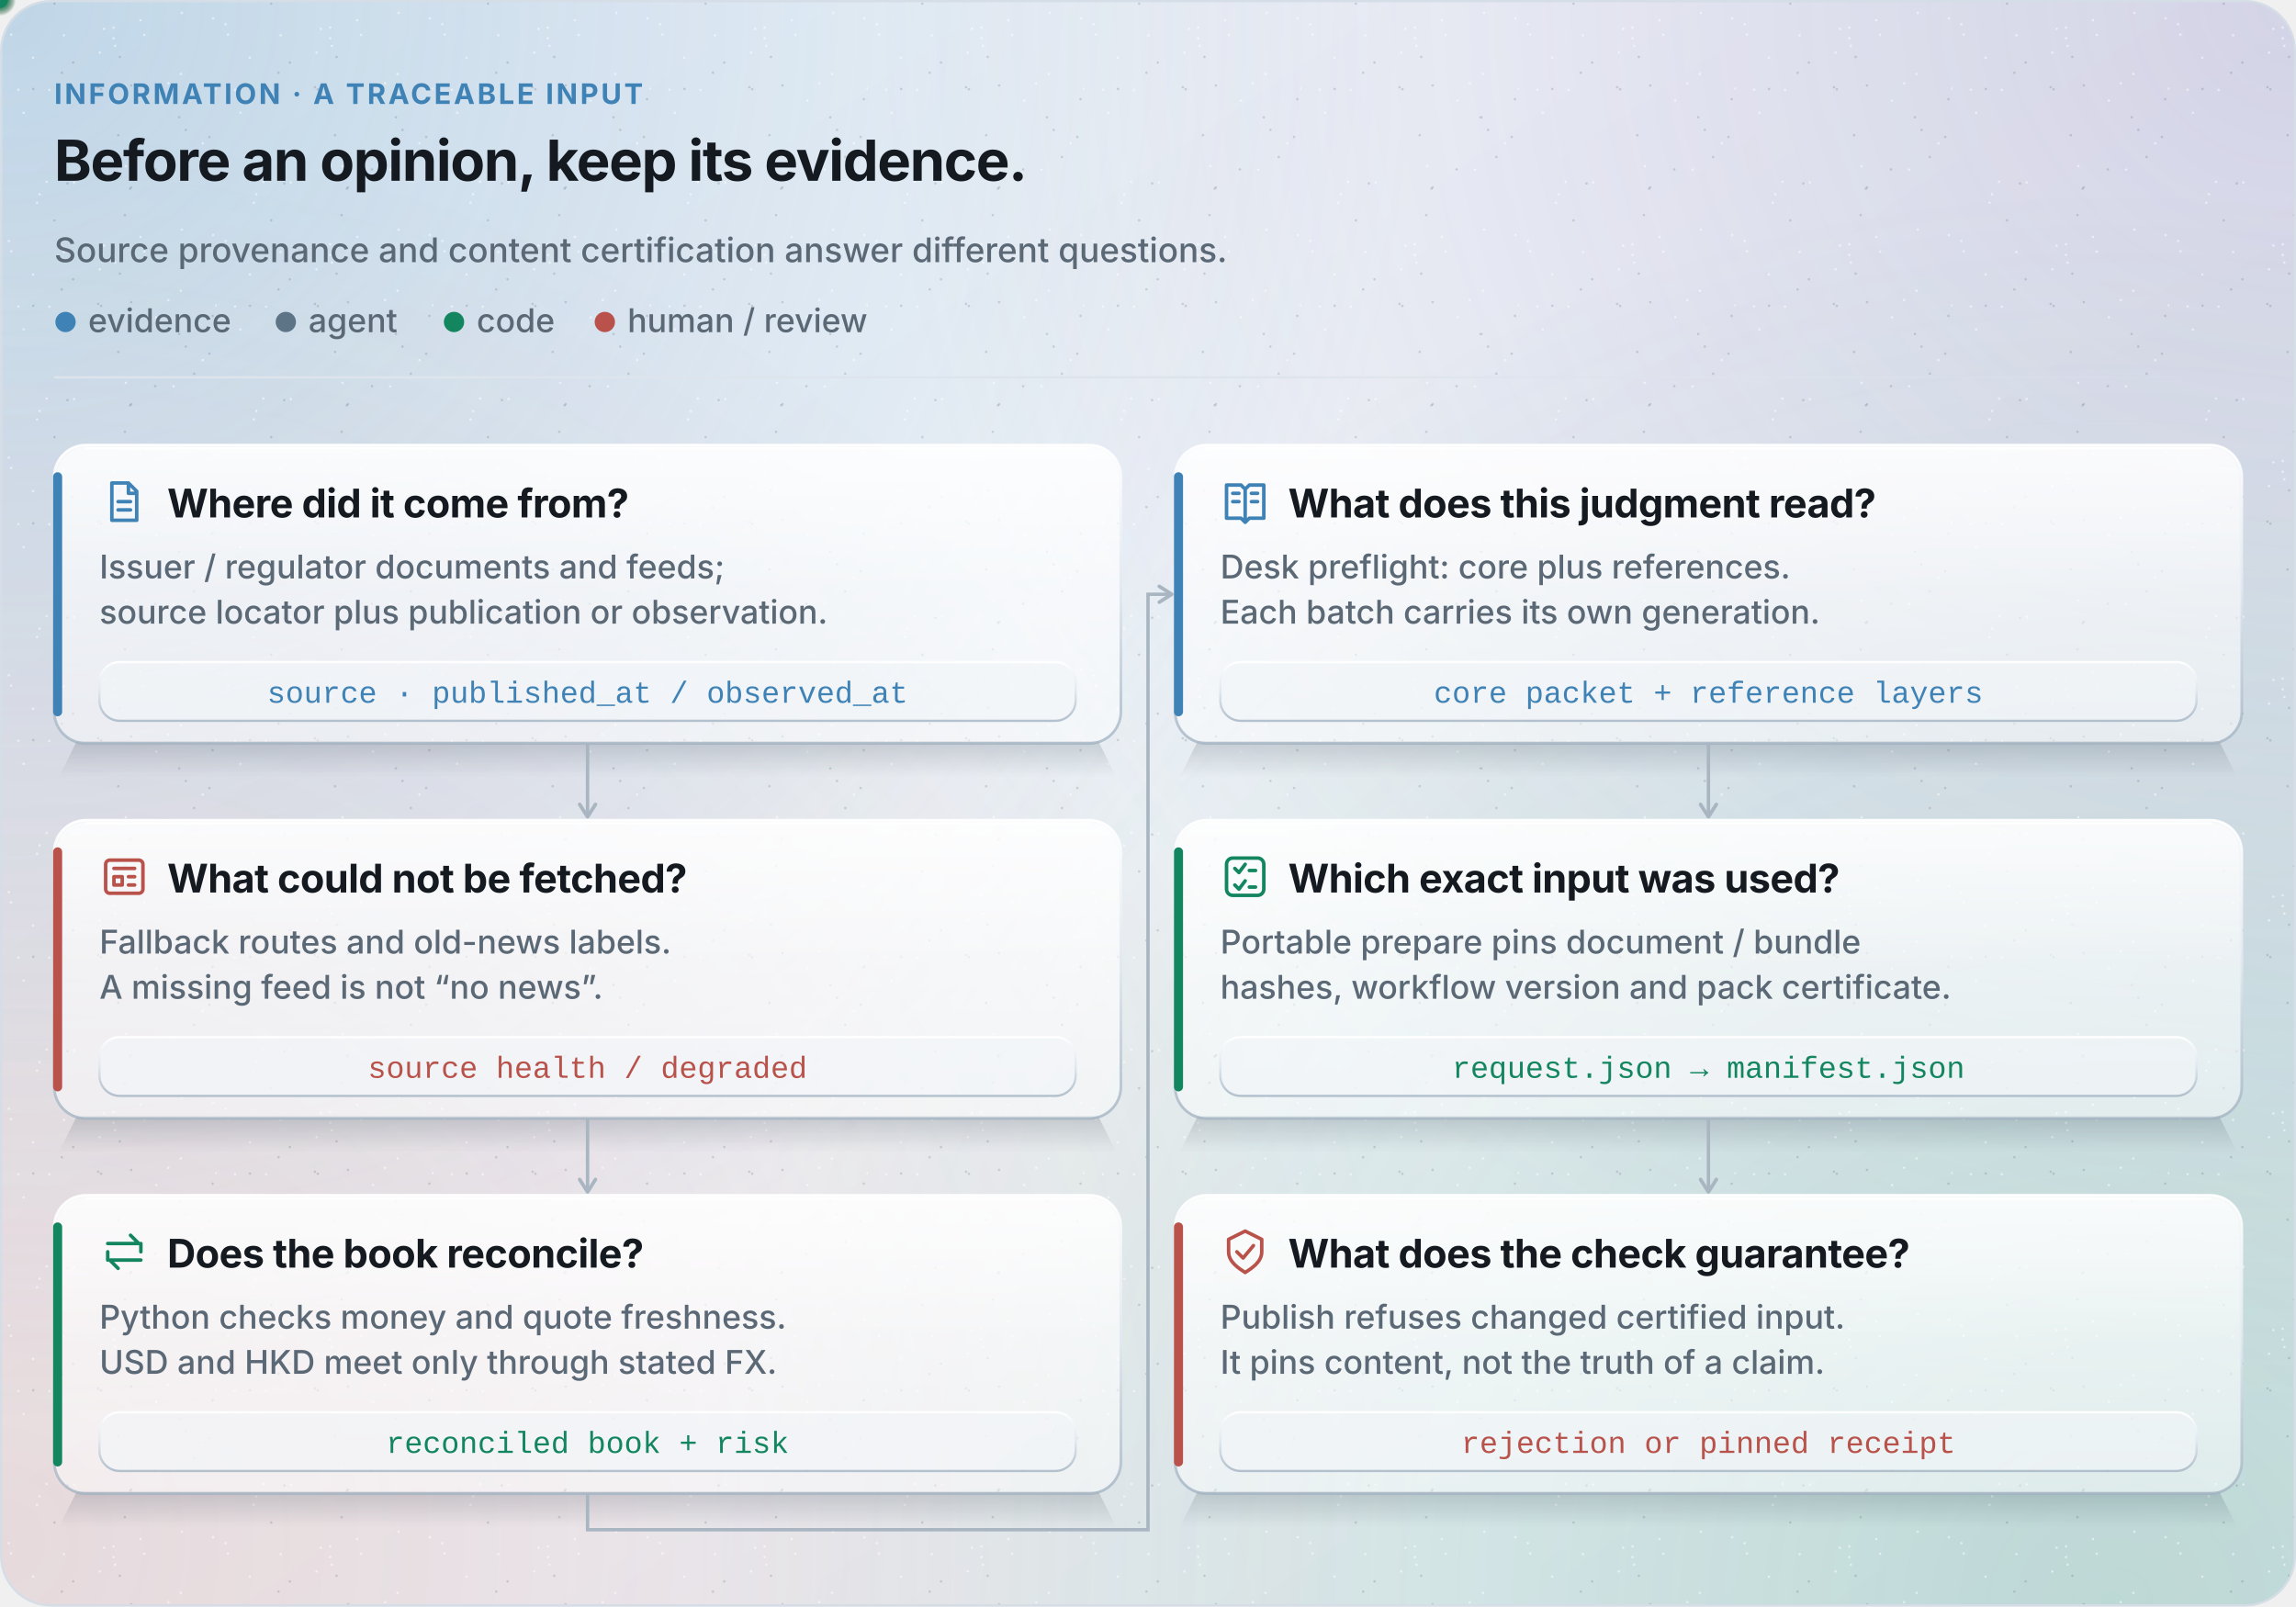
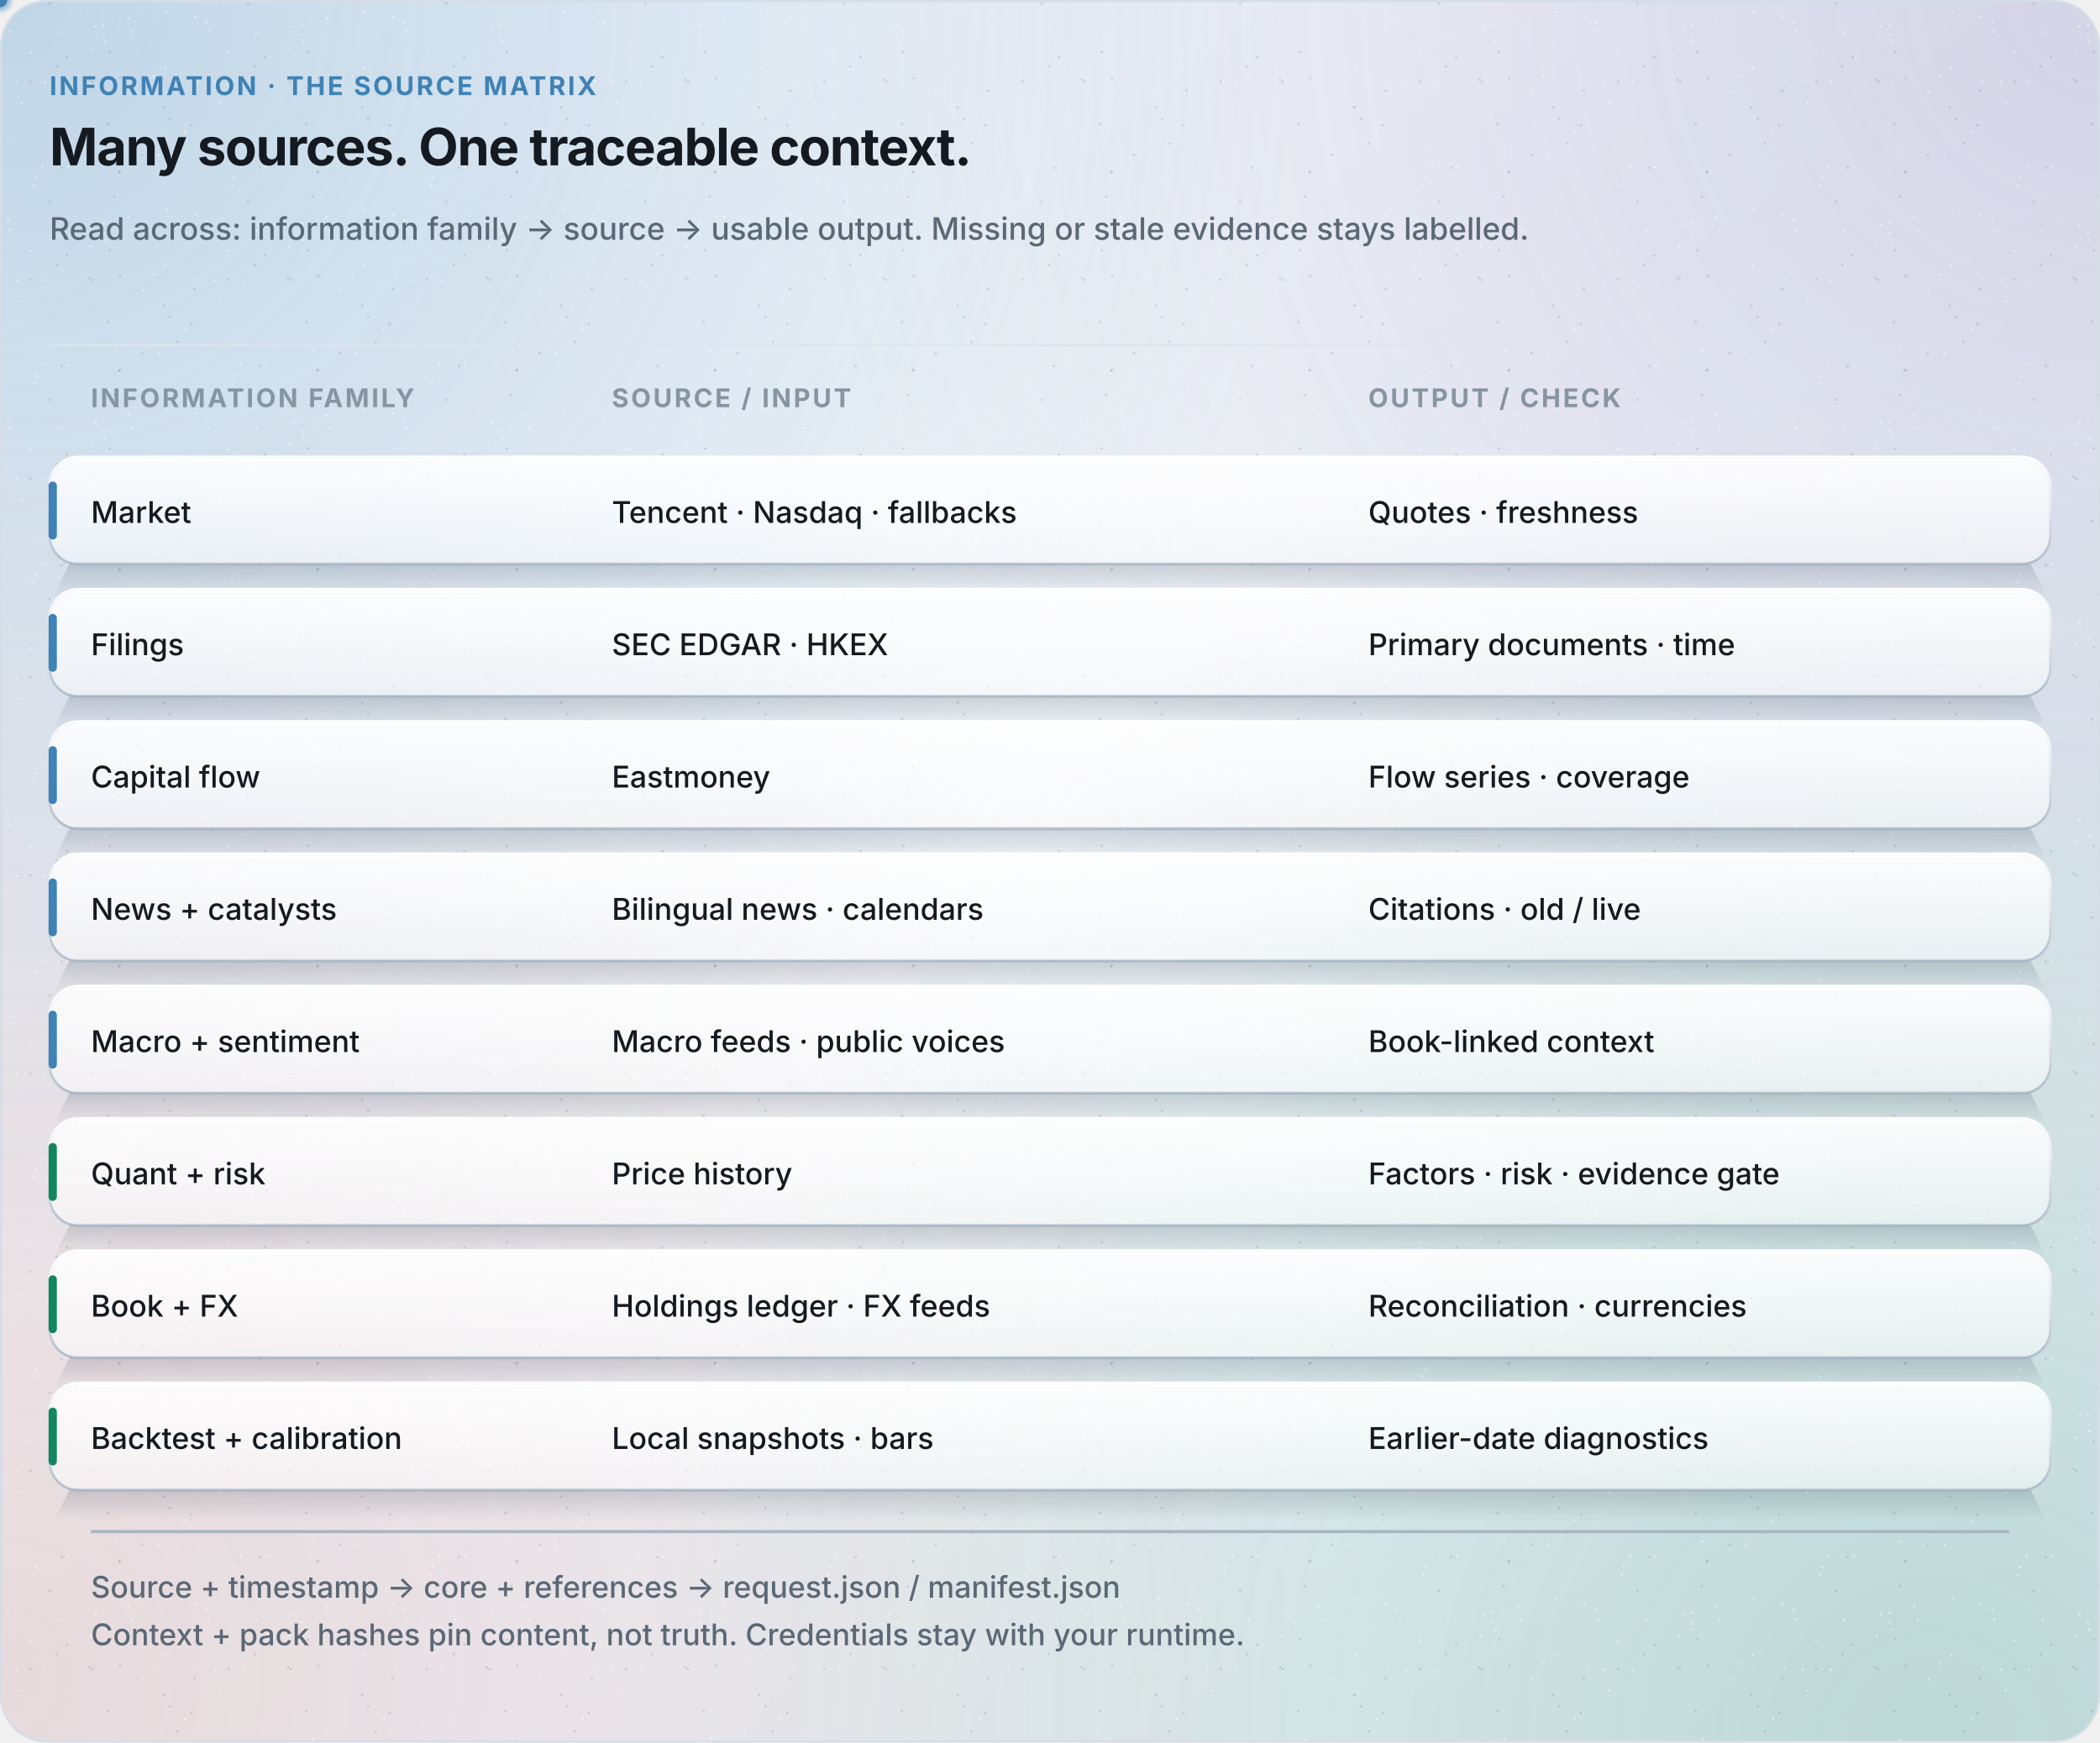
- <svg xmlns="http://www.w3.org/2000/svg" xmlns:xlink="http://www.w3.org/1999/xlink" width="1016" height="711" viewBox="0 0 1016 711" role="img" aria-labelledby="title desc">
+ <svg xmlns="http://www.w3.org/2000/svg" xmlns:xlink="http://www.w3.org/1999/xlink" width="1016" height="843" viewBox="0 0 1016 843" role="img" aria-labelledby="title desc">
  <defs>
    <linearGradient id="page" x1="0" y1="0" x2="1" y2="1">
      <stop offset="0" stop-color="#f7f9fc" />
      <stop offset=".6" stop-color="#eef2f7" />
      <stop offset="1" stop-color="#e6ecf3" />
    </linearGradient>
    <radialGradient id="field-blue" cx="0" cy="0" r="629.92" gradientUnits="userSpaceOnUse">
      <stop offset="0" stop-color="#3f82b5" stop-opacity="0.3" />
      <stop offset="1" stop-color="#3f82b5" stop-opacity="0" />
    </radialGradient>
    <radialGradient id="field-violet" cx="1016" cy="0" r="629.92" gradientUnits="userSpaceOnUse">
      <stop offset="0" stop-color="#6f64a8" stop-opacity="0.22" />
      <stop offset="1" stop-color="#6f64a8" stop-opacity="0" />
    </radialGradient>
-     <radialGradient id="field-green" cx="934.72" cy="711" r="629.92" gradientUnits="userSpaceOnUse">
+     <radialGradient id="field-green" cx="934.72" cy="843" r="629.92" gradientUnits="userSpaceOnUse">
      <stop offset="0" stop-color="#13865f" stop-opacity="0.2" />
      <stop offset="1" stop-color="#13865f" stop-opacity="0" />
    </radialGradient>
-     <radialGradient id="field-warm" cx="0" cy="682.56" r="629.92" gradientUnits="userSpaceOnUse">
+     <radialGradient id="field-warm" cx="0" cy="809.28" r="629.92" gradientUnits="userSpaceOnUse">
      <stop offset="0" stop-color="#b8524a" stop-opacity="0.16" />
      <stop offset="1" stop-color="#b8524a" stop-opacity="0" />
    </radialGradient>
    <pattern id="grain" width="96" height="96" patternUnits="userSpaceOnUse">
      <circle cx="32.83" cy="80.8" r=".55" fill="#ffffff" fill-opacity=".5" />
      <circle cx="21.85" cy="39.82" r=".55" fill="#ffffff" fill-opacity=".5" />
      <circle cx="29.91" cy="81.24" r=".55" fill="#22303c" fill-opacity=".16" />
      <circle cx="44.21" cy="23.3" r=".55" fill="#ffffff" fill-opacity=".5" />
      <circle cx="94.19" cy="43.92" r=".55" fill="#22303c" fill-opacity=".16" />
      <circle cx="14.73" cy="39.42" r=".55" fill="#22303c" fill-opacity=".16" />
      <circle cx="32.39" cy="27.72" r=".55" fill="#22303c" fill-opacity=".16" />
      <circle cx="44.77" cy="39.54" r=".55" fill="#22303c" fill-opacity=".16" />
      <circle cx="55.71" cy="73.6" r=".55" fill="#ffffff" fill-opacity=".5" />
      <circle cx="80.57" cy="5.74" r=".55" fill="#ffffff" fill-opacity=".5" />
      <circle cx="74.55" cy="36.92" r=".55" fill="#ffffff" fill-opacity=".5" />
      <circle cx="58.13" cy="37.86" r=".55" fill="#22303c" fill-opacity=".16" />
      <circle cx="53.07" cy="25.2" r=".55" fill="#22303c" fill-opacity=".16" />
      <circle cx="27.37" cy="32.22" r=".55" fill="#22303c" fill-opacity=".16" />
      <circle cx="10.47" cy="49.96" r=".55" fill="#ffffff" fill-opacity=".5" />
      <circle cx="24.13" cy="1.62" r=".55" fill="#22303c" fill-opacity=".16" />
      <circle cx="58.11" cy="83.04" r=".55" fill="#22303c" fill-opacity=".16" />
      <circle cx="50.97" cy="20.3" r=".55" fill="#ffffff" fill-opacity=".5" />
      <circle cx="28.31" cy="15.64" r=".55" fill="#ffffff" fill-opacity=".5" />
      <circle cx="82.29" cy="57.54" r=".55" fill="#22303c" fill-opacity=".16" />
      <circle cx="8.11" cy="39.76" r=".55" fill="#ffffff" fill-opacity=".5" />
      <circle cx="50.25" cy="12.22" r=".55" fill="#ffffff" fill-opacity=".5" />
      <circle cx="3.91" cy="10.76" r=".55" fill="#ffffff" fill-opacity=".5" />
      <circle cx="68.77" cy="75.06" r=".55" fill="#22303c" fill-opacity=".16" />
      <circle cx="50.27" cy="16.96" r=".55" fill="#ffffff" fill-opacity=".5" />
      <circle cx="17.53" cy="86.06" r=".55" fill="#ffffff" fill-opacity=".5" />
      <circle cx="79.35" cy="51.96" r=".55" fill="#22303c" fill-opacity=".16" />
      <circle cx="85.97" cy="69.54" r=".55" fill="#22303c" fill-opacity=".16" />
      <circle cx="55.31" cy="95.28" r=".55" fill="#22303c" fill-opacity=".16" />
      <circle cx="20.65" cy="80.54" r=".55" fill="#ffffff" fill-opacity=".5" />
      <circle cx="52.39" cy="59.88" r=".55" fill="#22303c" fill-opacity=".16" />
      <circle cx="62.21" cy="8.98" r=".55" fill="#ffffff" fill-opacity=".5" />
      <circle cx="89.79" cy="63.52" r=".55" fill="#ffffff" fill-opacity=".5" />
      <circle cx="80.09" cy="32.78" r=".55" fill="#ffffff" fill-opacity=".5" />
      <circle cx="4.95" cy="15.32" r=".55" fill="#ffffff" fill-opacity=".5" />
      <circle cx="76.85" cy="75.14" r=".55" fill="#ffffff" fill-opacity=".5" />
      <circle cx="69.23" cy="44.56" r=".55" fill="#ffffff" fill-opacity=".5" />
      <circle cx="57.61" cy="83.58" r=".55" fill="#22303c" fill-opacity=".16" />
      <circle cx="16.39" cy="89.8" r=".55" fill="#ffffff" fill-opacity=".5" />
      <circle cx="92.77" cy="60.66" r=".55" fill="#22303c" fill-opacity=".16" />
      <circle cx="46.11" cy="12.8" r=".55" fill="#ffffff" fill-opacity=".5" />
      <circle cx="14.65" cy="25.58" r=".55" fill="#ffffff" fill-opacity=".5" />
      <circle cx="94.39" cy="8.12" r=".55" fill="#ffffff" fill-opacity=".5" />
      <circle cx="63.89" cy="15.46" r=".55" fill="#ffffff" fill-opacity=".5" />
      <circle cx="43.47" cy="38.64" r=".55" fill="#22303c" fill-opacity=".16" />
      <circle cx="95.85" cy="39.26" r=".55" fill="#ffffff" fill-opacity=".5" />
    </pattern>
    <linearGradient id="glass" x1="0" y1="0" x2="0" y2="1">
      <stop offset="0" stop-color="#ffffff" stop-opacity=".74" />
      <stop offset="1" stop-color="#ffffff" stop-opacity=".48" />
    </linearGradient>
    <linearGradient id="glass-blue" x1="0" y1="0" x2="0" y2="1">
      <stop offset="0" stop-color="#e8f1f8" stop-opacity=".88" />
      <stop offset="1" stop-color="#e8f1f8" stop-opacity=".60" />
    </linearGradient>
    <linearGradient id="glass-green" x1="0" y1="0" x2="0" y2="1">
      <stop offset="0" stop-color="#e6f4ee" stop-opacity=".88" />
      <stop offset="1" stop-color="#e6f4ee" stop-opacity=".60" />
    </linearGradient>
    <linearGradient id="glass-warm" x1="0" y1="0" x2="0" y2="1">
      <stop offset="0" stop-color="#fbecea" stop-opacity=".88" />
      <stop offset="1" stop-color="#fbecea" stop-opacity=".60" />
    </linearGradient>
    <linearGradient id="glass-slate" x1="0" y1="0" x2="0" y2="1">
      <stop offset="0" stop-color="#eaeef2" stop-opacity=".88" />
      <stop offset="1" stop-color="#eaeef2" stop-opacity=".60" />
    </linearGradient>
    <linearGradient id="glass-violet" x1="0" y1="0" x2="0" y2="1">
      <stop offset="0" stop-color="#efedf7" stop-opacity=".88" />
      <stop offset="1" stop-color="#efedf7" stop-opacity=".60" />
    </linearGradient>
    <linearGradient id="sheen" x1="0" y1="0" x2="0" y2="1">
      <stop offset="0" stop-color="#ffffff" stop-opacity=".55" />
      <stop offset="1" stop-color="#ffffff" stop-opacity="0" />
    </linearGradient>
    <linearGradient id="rim" x1="0" y1="0" x2="0" y2="1">
      <stop offset="0" stop-color="#ffffff" stop-opacity=".95" />
      <stop offset=".5" stop-color="#dfe7ef" stop-opacity=".9" />
      <stop offset="1" stop-color="#9fb0c0" stop-opacity=".75" />
    </linearGradient>
    <linearGradient id="lift" x1="0" y1="0" x2="0" y2="1">
      <stop offset="0" stop-color="#1c2b3a" stop-opacity=".17" />
      <stop offset="1" stop-color="#1c2b3a" stop-opacity="0" />
    </linearGradient>
    <linearGradient id="rule" x1="24" y1="0" x2="992" y2="0" gradientUnits="userSpaceOnUse">
      <stop offset=".5" stop-color="#dde4eb" />
      <stop offset="1" stop-color="#dde4eb" stop-opacity="0" />
    </linearGradient>
    <radialGradient id="glow-blue">
      <stop offset=".4" stop-color="#3f82b5" stop-opacity=".36" />
      <stop offset=".72" stop-color="#3f82b5" stop-opacity=".14" />
      <stop offset="1" stop-color="#3f82b5" stop-opacity="0" />
    </radialGradient>
    <radialGradient id="glow-green">
      <stop offset=".4" stop-color="#13865f" stop-opacity=".36" />
      <stop offset=".72" stop-color="#13865f" stop-opacity=".14" />
      <stop offset="1" stop-color="#13865f" stop-opacity="0" />
    </radialGradient>
    <radialGradient id="glow-warm">
      <stop offset=".4" stop-color="#b8524a" stop-opacity=".36" />
      <stop offset=".72" stop-color="#b8524a" stop-opacity=".14" />
      <stop offset="1" stop-color="#b8524a" stop-opacity="0" />
    </radialGradient>
    <radialGradient id="glow-slate">
      <stop offset=".4" stop-color="#5d7487" stop-opacity=".36" />
      <stop offset=".72" stop-color="#5d7487" stop-opacity=".14" />
      <stop offset="1" stop-color="#5d7487" stop-opacity="0" />
    </radialGradient>
    <radialGradient id="glow-violet">
      <stop offset=".4" stop-color="#6f64a8" stop-opacity=".36" />
      <stop offset=".72" stop-color="#6f64a8" stop-opacity=".14" />
      <stop offset="1" stop-color="#6f64a8" stop-opacity="0" />
    </radialGradient>
    <marker id="arr" markerWidth="10" markerHeight="10" refX="6" refY="5" orient="auto" markerUnits="userSpaceOnUse">
      <path d="M1 1.5L6.5 5L1 8.5" fill="none" stroke="#a9b6c2" stroke-width="1.6" stroke-linecap="round" stroke-linejoin="round" />
    </marker>
    <style>text{font-family:-apple-system,BlinkMacSystemFont,"SF Pro Text","Segoe UI",Inter,Roboto,"Helvetica Neue",Arial,sans-serif}.kick{font-size:12.5px;font-weight:700}.title{font-size:25px;font-weight:750}.sub{font-size:15px;font-weight:450}.h{font-size:17.5px;font-weight:700}.b{font-size:15px;font-weight:450}.m{font-size:14.5px;font-weight:450}.code{font-size:13.5px;font-weight:500}.tag{font-size:11.5px;font-weight:700}.kick{letter-spacing:1.1px}.title{letter-spacing:-.5px}.h{letter-spacing:-.2px}.tag{letter-spacing:.9px}.code{font-family:ui-monospace,SFMono-Regular,Menlo,Consolas,"Liberation Mono",monospace}.breathe{animation:breathe 2.4s ease-in-out infinite}@keyframes breathe{50%{opacity:.35}}@media (prefers-reduced-motion:reduce){.pulse{display:none}.breathe,.sweep{animation:none}}</style>
  </defs>
-   <rect x=".5" y=".5" width="1015" height="710" rx="22" fill="url(#page)" />
-   <rect x=".5" y=".5" width="1015" height="710" rx="22" fill="url(#field-blue)" />
-   <rect x=".5" y=".5" width="1015" height="710" rx="22" fill="url(#field-violet)" />
-   <rect x=".5" y=".5" width="1015" height="710" rx="22" fill="url(#field-green)" />
-   <rect x=".5" y=".5" width="1015" height="710" rx="22" fill="url(#field-warm)" />
-   <rect x=".5" y=".5" width="1015" height="710" rx="22" fill="url(#grain)" stroke="#d5dde6" />
+   <rect x=".5" y=".5" width="1015" height="842" rx="22" fill="url(#page)" />
+   <rect x=".5" y=".5" width="1015" height="842" rx="22" fill="url(#field-blue)" />
+   <rect x=".5" y=".5" width="1015" height="842" rx="22" fill="url(#field-violet)" />
+   <rect x=".5" y=".5" width="1015" height="842" rx="22" fill="url(#field-green)" />
+   <rect x=".5" y=".5" width="1015" height="842" rx="22" fill="url(#field-warm)" />
+   <rect x=".5" y=".5" width="1015" height="842" rx="22" fill="url(#grain)" stroke="#d5dde6" />
  <text x="24" y="46" class="kick">
-     <tspan fill="#3f82b5">INFORMATION · A TRACEABLE INPUT</tspan>
+     <tspan fill="#3f82b5">INFORMATION · THE SOURCE MATRIX</tspan>
  </text>
  <text x="24" y="80" class="title">
-     <tspan fill="#151a21">Before an opinion, keep its evidence.</tspan>
+     <tspan fill="#151a21">Many sources. One traceable context.</tspan>
  </text>
  <text x="24" y="116" class="sub">
-     <tspan fill="#5b6875">Source provenance and content certification answer different questions.</tspan>
-   </text>
-   <circle cx="29" cy="142.5" r="4.5" fill="#3f82b5" />
-   <text x="39" y="147" class="m">
-     <tspan fill="#5b6875">evidence</tspan>
-   </text>
-   <circle cx="126.48" cy="142.5" r="4.5" fill="#5d7487" />
-   <text x="136.48" y="147" class="m">
-     <tspan fill="#5b6875">agent</tspan>
-   </text>
-   <circle cx="200.905" cy="142.5" r="4.5" fill="#13865f" />
-   <text x="210.905" y="147" class="m">
-     <tspan fill="#5b6875">code</tspan>
-   </text>
-   <circle cx="267.645" cy="142.5" r="4.5" fill="#b8524a" />
-   <text x="277.645" y="147" class="m">
-     <tspan fill="#5b6875">human / review</tspan>
+     <tspan fill="#5b6875">Read across: information family → source → usable output. Missing or stale evidence stays labelled.</tspan>
  </text>
  <path d="M24 167H992" stroke="url(#rule)" />
-   <g transform="translate(0 0)">
-     <path d="M34 328H486L494 344H26Z" fill="url(#lift)" />
-     <rect x="24" y="197" width="472" height="132" rx="14" fill="url(#glass)" stroke="url(#rim)" stroke-width="1.2" />
-     <rect class="sheen" x="25" y="198" width="470" height="64" rx="13" fill="url(#sheen)" />
-     <path d="M38 198.4H482" stroke="#ffffff" stroke-opacity=".95" stroke-linecap="round" />
-     <path d="M25.5 211V315" stroke="#3f82b5" stroke-width="4" stroke-linecap="round" />
-     <g class="hero-icon" data-icon="filing" transform="translate(44 211) scale(0.916667)" fill="none" stroke="#3f82b5" stroke-width="1.7" stroke-linecap="round" stroke-linejoin="round" aria-hidden="true">
-       <path d="M6 3h8l4 4v14H6ZM14 3v5h4M9 12h6m-6 4h6" />
-     </g>
-     <text x="74" y="229" class="h">
-       <tspan fill="#151a21">Where did it come from?</tspan>
-     </text>
-     <text x="44" y="256" class="m">
-       <tspan fill="#5b6875">Issuer / regulator documents and feeds;</tspan>
-     </text>
-     <text x="44" y="276" class="m">
-       <tspan fill="#5b6875">source locator plus publication or observation.</tspan>
-     </text>
-     <rect x="44" y="293" width="432" height="26" rx="9" fill="#f2f5f8" fill-opacity=".62" stroke="url(#rim)" />
-     <text x="260" y="311" class="code" text-anchor="middle">
-       <tspan fill="#3f82b5">source · published_at / observed_at</tspan>
-     </text>
-     <path id="w1" d="M260 329V361" fill="none" stroke="#a9b6c2" stroke-width="1.5" marker-end="url(#arr)" />
-     <circle class="pulse" r="7" fill="url(#glow-warm)">
-       <animateMotion dur="2.2s" begin="0.00s" repeatCount="indefinite" keyPoints="0;1" keyTimes="0;1" calcMode="spline" keySplines=".45 0 .55 1">
-         <mpath href="#w1" xlink:href="#w1" />
-       </animateMotion>
-     </circle>
-     <circle class="pulse" r="3.4" fill="#b8524a">
-       <animateMotion dur="2.2s" begin="0.00s" repeatCount="indefinite" keyPoints="0;1" keyTimes="0;1" calcMode="spline" keySplines=".45 0 .55 1">
-         <mpath href="#w1" xlink:href="#w1" />
-       </animateMotion>
-     </circle>
-     <circle class="pulse" r="7" fill="url(#glow-warm)">
-       <animateMotion dur="2.2s" begin="-1.10s" repeatCount="indefinite" keyPoints="0;1" keyTimes="0;1" calcMode="spline" keySplines=".45 0 .55 1">
-         <mpath href="#w1" xlink:href="#w1" />
-       </animateMotion>
-     </circle>
-     <circle class="pulse" r="3.4" fill="#b8524a">
-       <animateMotion dur="2.2s" begin="-1.10s" repeatCount="indefinite" keyPoints="0;1" keyTimes="0;1" calcMode="spline" keySplines=".45 0 .55 1">
-         <mpath href="#w1" xlink:href="#w1" />
-       </animateMotion>
-     </circle>
-     <path d="M34 494H486L494 510H26Z" fill="url(#lift)" />
-     <rect x="24" y="363" width="472" height="132" rx="14" fill="url(#glass)" stroke="url(#rim)" stroke-width="1.2" />
-     <rect class="sheen" x="25" y="364" width="470" height="64" rx="13" fill="url(#sheen)" />
-     <path d="M38 364.4H482" stroke="#ffffff" stroke-opacity=".95" stroke-linecap="round" />
-     <path d="M25.5 377V481" stroke="#b8524a" stroke-width="4" stroke-linecap="round" />
-     <g class="hero-icon" data-icon="news" transform="translate(44 377) scale(0.916667)" fill="none" stroke="#b8524a" stroke-width="1.7" stroke-linecap="round" stroke-linejoin="round" aria-hidden="true">
-       <rect x="3" y="4" width="18" height="16" rx="2" />
-       <path d="M7 8h10M7 12h4v4H7Zm7 0h3m-3 4h3" />
-     </g>
-     <text x="74" y="395" class="h">
-       <tspan fill="#151a21">What could not be fetched?</tspan>
-     </text>
-     <text x="44" y="422" class="m">
-       <tspan fill="#5b6875">Fallback routes and old-news labels.</tspan>
-     </text>
-     <text x="44" y="442" class="m">
-       <tspan fill="#5b6875">A missing feed is not “no news”.</tspan>
-     </text>
-     <rect x="44" y="459" width="432" height="26" rx="9" fill="#f2f5f8" fill-opacity=".62" stroke="url(#rim)" />
-     <text x="260" y="477" class="code" text-anchor="middle">
-       <tspan fill="#b8524a">source health / degraded</tspan>
-     </text>
-     <path id="w2" d="M260 495V527" fill="none" stroke="#a9b6c2" stroke-width="1.5" marker-end="url(#arr)" />
-     <circle class="pulse" r="7" fill="url(#glow-green)">
-       <animateMotion dur="2.2s" begin="0.00s" repeatCount="indefinite" keyPoints="0;1" keyTimes="0;1" calcMode="spline" keySplines=".45 0 .55 1">
-         <mpath href="#w2" xlink:href="#w2" />
-       </animateMotion>
-     </circle>
-     <circle class="pulse" r="3.4" fill="#13865f">
-       <animateMotion dur="2.2s" begin="0.00s" repeatCount="indefinite" keyPoints="0;1" keyTimes="0;1" calcMode="spline" keySplines=".45 0 .55 1">
-         <mpath href="#w2" xlink:href="#w2" />
-       </animateMotion>
-     </circle>
-     <circle class="pulse" r="7" fill="url(#glow-green)">
-       <animateMotion dur="2.2s" begin="-1.10s" repeatCount="indefinite" keyPoints="0;1" keyTimes="0;1" calcMode="spline" keySplines=".45 0 .55 1">
-         <mpath href="#w2" xlink:href="#w2" />
-       </animateMotion>
-     </circle>
-     <circle class="pulse" r="3.4" fill="#13865f">
-       <animateMotion dur="2.2s" begin="-1.10s" repeatCount="indefinite" keyPoints="0;1" keyTimes="0;1" calcMode="spline" keySplines=".45 0 .55 1">
-         <mpath href="#w2" xlink:href="#w2" />
-       </animateMotion>
-     </circle>
-     <path d="M34 660H486L494 676H26Z" fill="url(#lift)" />
-     <rect x="24" y="529" width="472" height="132" rx="14" fill="url(#glass)" stroke="url(#rim)" stroke-width="1.2" />
-     <rect class="sheen" x="25" y="530" width="470" height="64" rx="13" fill="url(#sheen)" />
-     <path d="M38 530.4H482" stroke="#ffffff" stroke-opacity=".95" stroke-linecap="round" />
-     <path d="M25.5 543V647" stroke="#13865f" stroke-width="4" stroke-linecap="round" />
-     <g class="hero-icon" data-icon="fx" transform="translate(44 543) scale(0.916667)" fill="none" stroke="#13865f" stroke-width="1.7" stroke-linecap="round" stroke-linejoin="round" aria-hidden="true">
-       <path d="M4 8h15l-4-4M20 16H5l4 4M20 8v4M4 16v-4" />
-     </g>
-     <text x="74" y="561" class="h">
-       <tspan fill="#151a21">Does the book reconcile?</tspan>
-     </text>
-     <text x="44" y="588" class="m">
-       <tspan fill="#5b6875">Python checks money and quote freshness.</tspan>
-     </text>
-     <text x="44" y="608" class="m">
-       <tspan fill="#5b6875">USD and HKD meet only through stated FX.</tspan>
-     </text>
-     <rect x="44" y="625" width="432" height="26" rx="9" fill="#f2f5f8" fill-opacity=".62" stroke="url(#rim)" />
-     <text x="260" y="643" class="code" text-anchor="middle">
-       <tspan fill="#13865f">reconciled book + risk</tspan>
-     </text>
-   </g>
-   <path id="w3" d="M260 661V677H508V263H518" fill="none" stroke="#a9b6c2" stroke-width="1.5" marker-end="url(#arr)" />
-   <circle class="pulse" r="7" fill="url(#glow-green)">
-     <animateMotion dur="3.2s" begin="0.00s" repeatCount="indefinite" keyPoints="0;1" keyTimes="0;1" calcMode="spline" keySplines=".45 0 .55 1">
-       <mpath href="#w3" xlink:href="#w3" />
+   <text x="44" y="197" class="kick">
+     <tspan fill="#8794a1">INFORMATION FAMILY</tspan>
+   </text>
+   <text x="296" y="197" class="kick">
+     <tspan fill="#8794a1">SOURCE / INPUT</tspan>
+   </text>
+   <text x="662" y="197" class="kick">
+     <tspan fill="#8794a1">OUTPUT / CHECK</tspan>
+   </text>
+   <path d="M34 272H982L990 288H26Z" fill="url(#lift)" />
+   <rect x="24" y="221" width="968" height="52" rx="14" fill="url(#glass)" stroke="url(#rim)" stroke-width="1.2" />
+   <rect class="sheen" x="25" y="222" width="966" height="50" rx="13" fill="url(#sheen)" />
+   <path d="M38 222.4H978" stroke="#ffffff" stroke-opacity=".95" stroke-linecap="round" />
+   <path d="M25.5 235V259" stroke="#3f82b5" stroke-width="4" stroke-linecap="round" />
+   <text x="44" y="253" class="m">
+     <tspan fill="#151a21">Market</tspan>
+   </text>
+   <text x="296" y="253" class="m">
+     <tspan fill="#151a21">Tencent · Nasdaq · fallbacks</tspan>
+   </text>
+   <text x="662" y="253" class="m">
+     <tspan fill="#151a21">Quotes · freshness</tspan>
+   </text>
+   <path d="M34 336H982L990 352H26Z" fill="url(#lift)" />
+   <rect x="24" y="285" width="968" height="52" rx="14" fill="url(#glass)" stroke="url(#rim)" stroke-width="1.2" />
+   <rect class="sheen" x="25" y="286" width="966" height="50" rx="13" fill="url(#sheen)" />
+   <path d="M38 286.4H978" stroke="#ffffff" stroke-opacity=".95" stroke-linecap="round" />
+   <path d="M25.5 299V323" stroke="#3f82b5" stroke-width="4" stroke-linecap="round" />
+   <text x="44" y="317" class="m">
+     <tspan fill="#151a21">Filings</tspan>
+   </text>
+   <text x="296" y="317" class="m">
+     <tspan fill="#151a21">SEC EDGAR · HKEX</tspan>
+   </text>
+   <text x="662" y="317" class="m">
+     <tspan fill="#151a21">Primary documents · time</tspan>
+   </text>
+   <path d="M34 400H982L990 416H26Z" fill="url(#lift)" />
+   <rect x="24" y="349" width="968" height="52" rx="14" fill="url(#glass)" stroke="url(#rim)" stroke-width="1.2" />
+   <rect class="sheen" x="25" y="350" width="966" height="50" rx="13" fill="url(#sheen)" />
+   <path d="M38 350.4H978" stroke="#ffffff" stroke-opacity=".95" stroke-linecap="round" />
+   <path d="M25.5 363V387" stroke="#3f82b5" stroke-width="4" stroke-linecap="round" />
+   <text x="44" y="381" class="m">
+     <tspan fill="#151a21">Capital flow</tspan>
+   </text>
+   <text x="296" y="381" class="m">
+     <tspan fill="#151a21">Eastmoney</tspan>
+   </text>
+   <text x="662" y="381" class="m">
+     <tspan fill="#151a21">Flow series · coverage</tspan>
+   </text>
+   <path d="M34 464H982L990 480H26Z" fill="url(#lift)" />
+   <rect x="24" y="413" width="968" height="52" rx="14" fill="url(#glass)" stroke="url(#rim)" stroke-width="1.2" />
+   <rect class="sheen" x="25" y="414" width="966" height="50" rx="13" fill="url(#sheen)" />
+   <path d="M38 414.4H978" stroke="#ffffff" stroke-opacity=".95" stroke-linecap="round" />
+   <path d="M25.5 427V451" stroke="#3f82b5" stroke-width="4" stroke-linecap="round" />
+   <text x="44" y="445" class="m">
+     <tspan fill="#151a21">News + catalysts</tspan>
+   </text>
+   <text x="296" y="445" class="m">
+     <tspan fill="#151a21">Bilingual news · calendars</tspan>
+   </text>
+   <text x="662" y="445" class="m">
+     <tspan fill="#151a21">Citations · old / live</tspan>
+   </text>
+   <path d="M34 528H982L990 544H26Z" fill="url(#lift)" />
+   <rect x="24" y="477" width="968" height="52" rx="14" fill="url(#glass)" stroke="url(#rim)" stroke-width="1.2" />
+   <rect class="sheen" x="25" y="478" width="966" height="50" rx="13" fill="url(#sheen)" />
+   <path d="M38 478.4H978" stroke="#ffffff" stroke-opacity=".95" stroke-linecap="round" />
+   <path d="M25.5 491V515" stroke="#3f82b5" stroke-width="4" stroke-linecap="round" />
+   <text x="44" y="509" class="m">
+     <tspan fill="#151a21">Macro + sentiment</tspan>
+   </text>
+   <text x="296" y="509" class="m">
+     <tspan fill="#151a21">Macro feeds · public voices</tspan>
+   </text>
+   <text x="662" y="509" class="m">
+     <tspan fill="#151a21">Book-linked context</tspan>
+   </text>
+   <path d="M34 592H982L990 608H26Z" fill="url(#lift)" />
+   <rect x="24" y="541" width="968" height="52" rx="14" fill="url(#glass)" stroke="url(#rim)" stroke-width="1.2" />
+   <rect class="sheen" x="25" y="542" width="966" height="50" rx="13" fill="url(#sheen)" />
+   <path d="M38 542.4H978" stroke="#ffffff" stroke-opacity=".95" stroke-linecap="round" />
+   <path d="M25.5 555V579" stroke="#13865f" stroke-width="4" stroke-linecap="round" />
+   <text x="44" y="573" class="m">
+     <tspan fill="#151a21">Quant + risk</tspan>
+   </text>
+   <text x="296" y="573" class="m">
+     <tspan fill="#151a21">Price history</tspan>
+   </text>
+   <text x="662" y="573" class="m">
+     <tspan fill="#151a21">Factors · risk · evidence gate</tspan>
+   </text>
+   <path d="M34 656H982L990 672H26Z" fill="url(#lift)" />
+   <rect x="24" y="605" width="968" height="52" rx="14" fill="url(#glass)" stroke="url(#rim)" stroke-width="1.2" />
+   <rect class="sheen" x="25" y="606" width="966" height="50" rx="13" fill="url(#sheen)" />
+   <path d="M38 606.4H978" stroke="#ffffff" stroke-opacity=".95" stroke-linecap="round" />
+   <path d="M25.5 619V643" stroke="#13865f" stroke-width="4" stroke-linecap="round" />
+   <text x="44" y="637" class="m">
+     <tspan fill="#151a21">Book + FX</tspan>
+   </text>
+   <text x="296" y="637" class="m">
+     <tspan fill="#151a21">Holdings ledger · FX feeds</tspan>
+   </text>
+   <text x="662" y="637" class="m">
+     <tspan fill="#151a21">Reconciliation · currencies</tspan>
+   </text>
+   <path d="M34 720H982L990 736H26Z" fill="url(#lift)" />
+   <rect x="24" y="669" width="968" height="52" rx="14" fill="url(#glass)" stroke="url(#rim)" stroke-width="1.2" />
+   <rect class="sheen" x="25" y="670" width="966" height="50" rx="13" fill="url(#sheen)" />
+   <path d="M38 670.4H978" stroke="#ffffff" stroke-opacity=".95" stroke-linecap="round" />
+   <path d="M25.5 683V707" stroke="#13865f" stroke-width="4" stroke-linecap="round" />
+   <text x="44" y="701" class="m">
+     <tspan fill="#151a21">Backtest + calibration</tspan>
+   </text>
+   <text x="296" y="701" class="m">
+     <tspan fill="#151a21">Local snapshots · bars</tspan>
+   </text>
+   <text x="662" y="701" class="m">
+     <tspan fill="#151a21">Earlier-date diagnostics</tspan>
+   </text>
+   <path id="w1" d="M44 741H972" fill="none" stroke="#a9b6c2" stroke-width="1.5" />
+   <circle class="pulse" r="7" fill="url(#glow-blue)">
+     <animateMotion dur="7s" begin="0.00s" repeatCount="indefinite" keyPoints="0;1" keyTimes="0;1" calcMode="spline" keySplines=".45 0 .55 1">
+       <mpath href="#w1" xlink:href="#w1" />
    </animateMotion>
  </circle>
-   <circle class="pulse" r="3.4" fill="#13865f">
-     <animateMotion dur="3.2s" begin="0.00s" repeatCount="indefinite" keyPoints="0;1" keyTimes="0;1" calcMode="spline" keySplines=".45 0 .55 1">
-       <mpath href="#w3" xlink:href="#w3" />
+   <circle class="pulse" r="3.4" fill="#3f82b5">
+     <animateMotion dur="7s" begin="0.00s" repeatCount="indefinite" keyPoints="0;1" keyTimes="0;1" calcMode="spline" keySplines=".45 0 .55 1">
+       <mpath href="#w1" xlink:href="#w1" />
    </animateMotion>
  </circle>
-   <circle class="pulse" r="7" fill="url(#glow-green)">
-     <animateMotion dur="3.2s" begin="-1.10s" repeatCount="indefinite" keyPoints="0;1" keyTimes="0;1" calcMode="spline" keySplines=".45 0 .55 1">
-       <mpath href="#w3" xlink:href="#w3" />
+   <circle class="pulse" r="7" fill="url(#glow-blue)">
+     <animateMotion dur="7s" begin="-1.80s" repeatCount="indefinite" keyPoints="0;1" keyTimes="0;1" calcMode="spline" keySplines=".45 0 .55 1">
+       <mpath href="#w1" xlink:href="#w1" />
    </animateMotion>
  </circle>
-   <circle class="pulse" r="3.4" fill="#13865f">
-     <animateMotion dur="3.2s" begin="-1.10s" repeatCount="indefinite" keyPoints="0;1" keyTimes="0;1" calcMode="spline" keySplines=".45 0 .55 1">
-       <mpath href="#w3" xlink:href="#w3" />
+   <circle class="pulse" r="3.4" fill="#3f82b5">
+     <animateMotion dur="7s" begin="-1.80s" repeatCount="indefinite" keyPoints="0;1" keyTimes="0;1" calcMode="spline" keySplines=".45 0 .55 1">
+       <mpath href="#w1" xlink:href="#w1" />
    </animateMotion>
  </circle>
-   <g transform="translate(496 -498)">
-     <path d="M34 826H486L494 842H26Z" fill="url(#lift)" />
-     <rect x="24" y="695" width="472" height="132" rx="14" fill="url(#glass)" stroke="url(#rim)" stroke-width="1.2" />
-     <rect class="sheen" x="25" y="696" width="470" height="64" rx="13" fill="url(#sheen)" />
-     <path d="M38 696.4H482" stroke="#ffffff" stroke-opacity=".95" stroke-linecap="round" />
-     <path d="M25.5 709V813" stroke="#3f82b5" stroke-width="4" stroke-linecap="round" />
-     <g class="hero-icon" data-icon="book" transform="translate(44 709) scale(0.916667)" fill="none" stroke="#3f82b5" stroke-width="1.7" stroke-linecap="round" stroke-linejoin="round" aria-hidden="true">
-       <path d="M3 4h7l2 2 2-2h7v16h-7l-2 2-2-2H3ZM12 6v16M6 8h3m-3 4h3m6-4h3m-3 4h3" />
-     </g>
-     <text x="74" y="727" class="h">
-       <tspan fill="#151a21">What does this judgment read?</tspan>
-     </text>
-     <text x="44" y="754" class="m">
-       <tspan fill="#5b6875">Desk preflight: core plus references.</tspan>
-     </text>
-     <text x="44" y="774" class="m">
-       <tspan fill="#5b6875">Each batch carries its own generation.</tspan>
-     </text>
-     <rect x="44" y="791" width="432" height="26" rx="9" fill="#f2f5f8" fill-opacity=".62" stroke="url(#rim)" />
-     <text x="260" y="809" class="code" text-anchor="middle">
-       <tspan fill="#3f82b5">core packet + reference layers</tspan>
-     </text>
-     <path id="w4" d="M260 827V859" fill="none" stroke="#a9b6c2" stroke-width="1.5" marker-end="url(#arr)" />
-     <circle class="pulse" r="7" fill="url(#glow-green)">
-       <animateMotion dur="2.2s" begin="0.00s" repeatCount="indefinite" keyPoints="0;1" keyTimes="0;1" calcMode="spline" keySplines=".45 0 .55 1">
-         <mpath href="#w4" xlink:href="#w4" />
-       </animateMotion>
-     </circle>
-     <circle class="pulse" r="3.4" fill="#13865f">
-       <animateMotion dur="2.2s" begin="0.00s" repeatCount="indefinite" keyPoints="0;1" keyTimes="0;1" calcMode="spline" keySplines=".45 0 .55 1">
-         <mpath href="#w4" xlink:href="#w4" />
-       </animateMotion>
-     </circle>
-     <circle class="pulse" r="7" fill="url(#glow-green)">
-       <animateMotion dur="2.2s" begin="-1.10s" repeatCount="indefinite" keyPoints="0;1" keyTimes="0;1" calcMode="spline" keySplines=".45 0 .55 1">
-         <mpath href="#w4" xlink:href="#w4" />
-       </animateMotion>
-     </circle>
-     <circle class="pulse" r="3.4" fill="#13865f">
-       <animateMotion dur="2.2s" begin="-1.10s" repeatCount="indefinite" keyPoints="0;1" keyTimes="0;1" calcMode="spline" keySplines=".45 0 .55 1">
-         <mpath href="#w4" xlink:href="#w4" />
-       </animateMotion>
-     </circle>
-     <path d="M34 992H486L494 1008H26Z" fill="url(#lift)" />
-     <rect x="24" y="861" width="472" height="132" rx="14" fill="url(#glass)" stroke="url(#rim)" stroke-width="1.2" />
-     <rect class="sheen" x="25" y="862" width="470" height="64" rx="13" fill="url(#sheen)" />
-     <path d="M38 862.4H482" stroke="#ffffff" stroke-opacity=".95" stroke-linecap="round" />
-     <path d="M25.5 875V979" stroke="#13865f" stroke-width="4" stroke-linecap="round" />
-     <g class="hero-icon" data-icon="checks" transform="translate(44 875) scale(0.916667)" fill="none" stroke="#13865f" stroke-width="1.7" stroke-linecap="round" stroke-linejoin="round" aria-hidden="true">
-       <rect x="3" y="3" width="18" height="18" rx="3" />
-       <path d="M7 8l2 2 3-4m2 3h3M7 16l2 2 3-4m2 3h3" />
-     </g>
-     <text x="74" y="893" class="h">
-       <tspan fill="#151a21">Which exact input was used?</tspan>
-     </text>
-     <text x="44" y="920" class="m">
-       <tspan fill="#5b6875">Portable prepare pins document / bundle</tspan>
-     </text>
-     <text x="44" y="940" class="m">
-       <tspan fill="#5b6875">hashes, workflow version and pack certificate.</tspan>
-     </text>
-     <rect x="44" y="957" width="432" height="26" rx="9" fill="#f2f5f8" fill-opacity=".62" stroke="url(#rim)" />
-     <text x="260" y="975" class="code" text-anchor="middle">
-       <tspan fill="#13865f">request.json → manifest.json</tspan>
-     </text>
-     <path id="w5" d="M260 993V1025" fill="none" stroke="#a9b6c2" stroke-width="1.5" marker-end="url(#arr)" />
-     <circle class="pulse" r="7" fill="url(#glow-warm)">
-       <animateMotion dur="2.2s" begin="0.00s" repeatCount="indefinite" keyPoints="0;1" keyTimes="0;1" calcMode="spline" keySplines=".45 0 .55 1">
-         <mpath href="#w5" xlink:href="#w5" />
-       </animateMotion>
-     </circle>
-     <circle class="pulse" r="3.4" fill="#b8524a">
-       <animateMotion dur="2.2s" begin="0.00s" repeatCount="indefinite" keyPoints="0;1" keyTimes="0;1" calcMode="spline" keySplines=".45 0 .55 1">
-         <mpath href="#w5" xlink:href="#w5" />
-       </animateMotion>
-     </circle>
-     <circle class="pulse" r="7" fill="url(#glow-warm)">
-       <animateMotion dur="2.2s" begin="-1.10s" repeatCount="indefinite" keyPoints="0;1" keyTimes="0;1" calcMode="spline" keySplines=".45 0 .55 1">
-         <mpath href="#w5" xlink:href="#w5" />
-       </animateMotion>
-     </circle>
-     <circle class="pulse" r="3.4" fill="#b8524a">
-       <animateMotion dur="2.2s" begin="-1.10s" repeatCount="indefinite" keyPoints="0;1" keyTimes="0;1" calcMode="spline" keySplines=".45 0 .55 1">
-         <mpath href="#w5" xlink:href="#w5" />
-       </animateMotion>
-     </circle>
-     <path d="M34 1158H486L494 1174H26Z" fill="url(#lift)" />
-     <rect x="24" y="1027" width="472" height="132" rx="14" fill="url(#glass)" stroke="url(#rim)" stroke-width="1.2" />
-     <rect class="sheen" x="25" y="1028" width="470" height="64" rx="13" fill="url(#sheen)" />
-     <path d="M38 1028.4H482" stroke="#ffffff" stroke-opacity=".95" stroke-linecap="round" />
-     <path d="M25.5 1041V1145" stroke="#b8524a" stroke-width="4" stroke-linecap="round" />
-     <g class="hero-icon" data-icon="shield" transform="translate(44 1041) scale(0.916667)" fill="none" stroke="#b8524a" stroke-width="1.7" stroke-linecap="round" stroke-linejoin="round" aria-hidden="true">
-       <path d="M12 2l8 4v6c0 5-5 8-8 10-3-2-8-5-8-10V6ZM8 12l3 3 5-6" />
-     </g>
-     <text x="74" y="1059" class="h">
-       <tspan fill="#151a21">What does the check guarantee?</tspan>
-     </text>
-     <text x="44" y="1086" class="m">
-       <tspan fill="#5b6875">Publish refuses changed certified input.</tspan>
-     </text>
-     <text x="44" y="1106" class="m">
-       <tspan fill="#5b6875">It pins content, not the truth of a claim.</tspan>
-     </text>
-     <rect x="44" y="1123" width="432" height="26" rx="9" fill="#f2f5f8" fill-opacity=".62" stroke="url(#rim)" />
-     <text x="260" y="1141" class="code" text-anchor="middle">
-       <tspan fill="#b8524a">rejection or pinned receipt</tspan>
-     </text>
-   </g>
+   <text x="44" y="773" class="m">
+     <tspan fill="#5b6875">Source + timestamp → core + references → request.json / manifest.json</tspan>
+   </text>
+   <text x="44" y="796" class="m">
+     <tspan fill="#5b6875">Context + pack hashes pin content, not truth. Credentials stay with your runtime.</tspan>
+   </text>
</svg>
